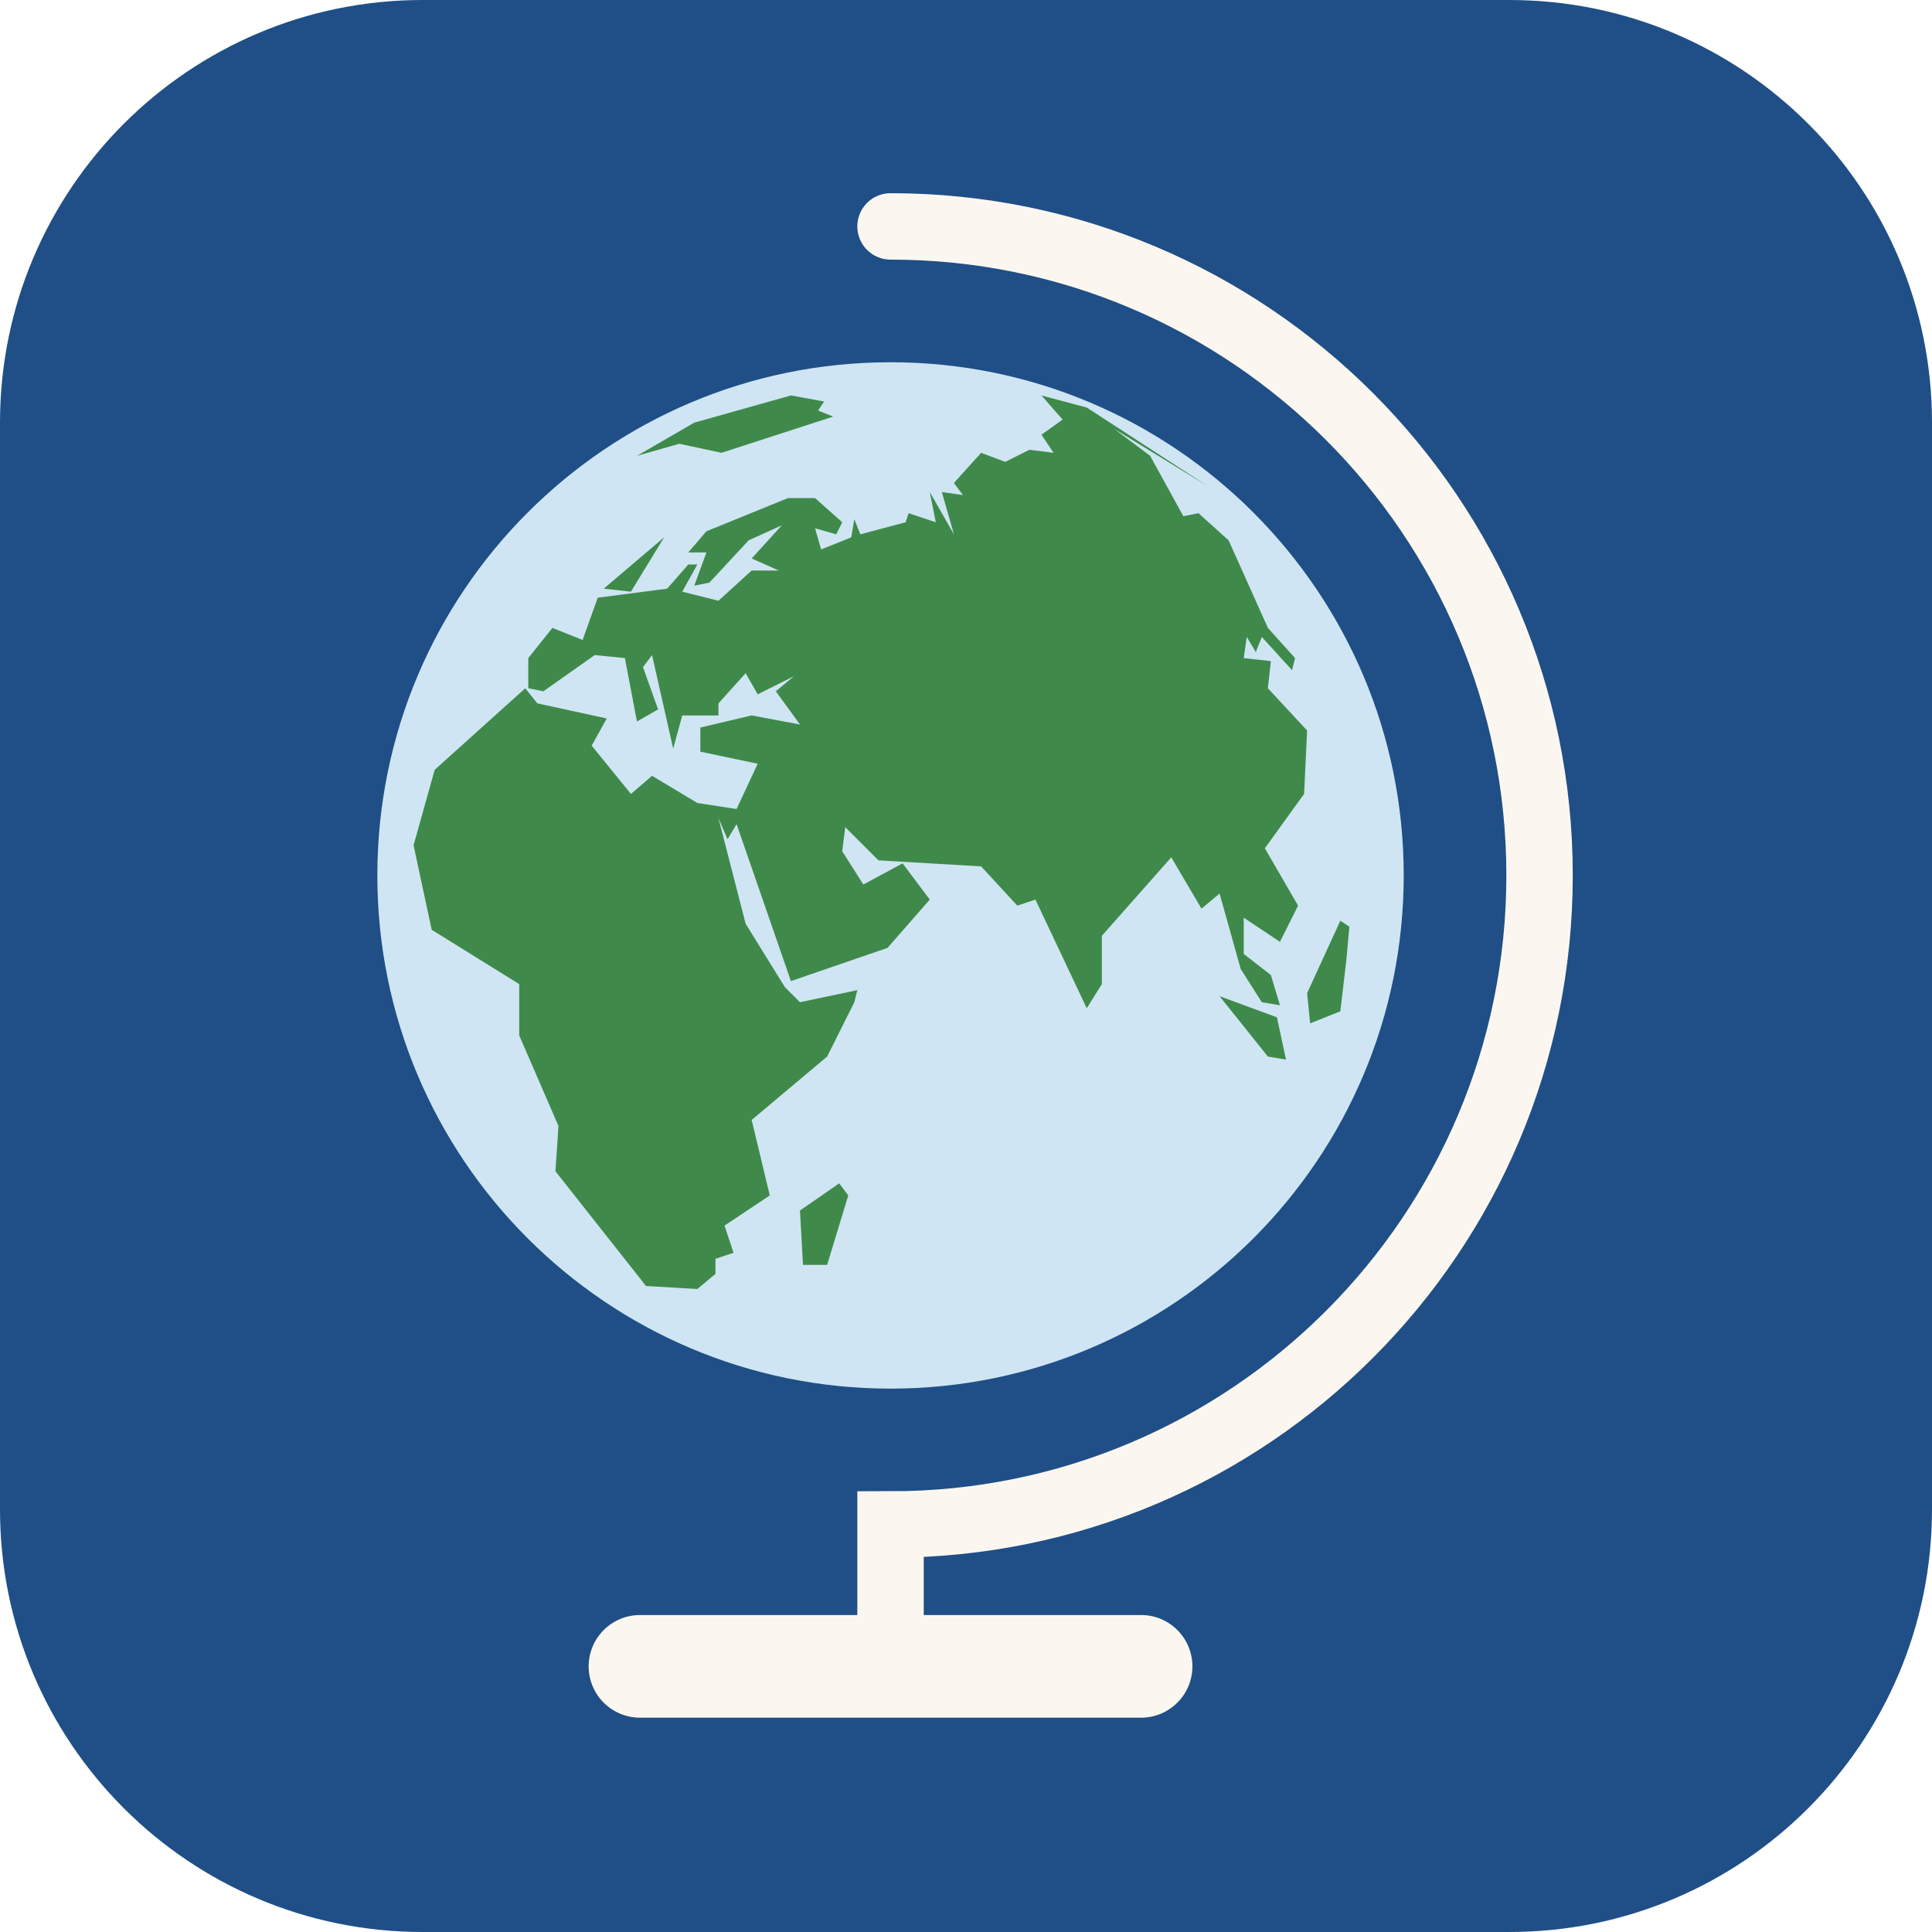
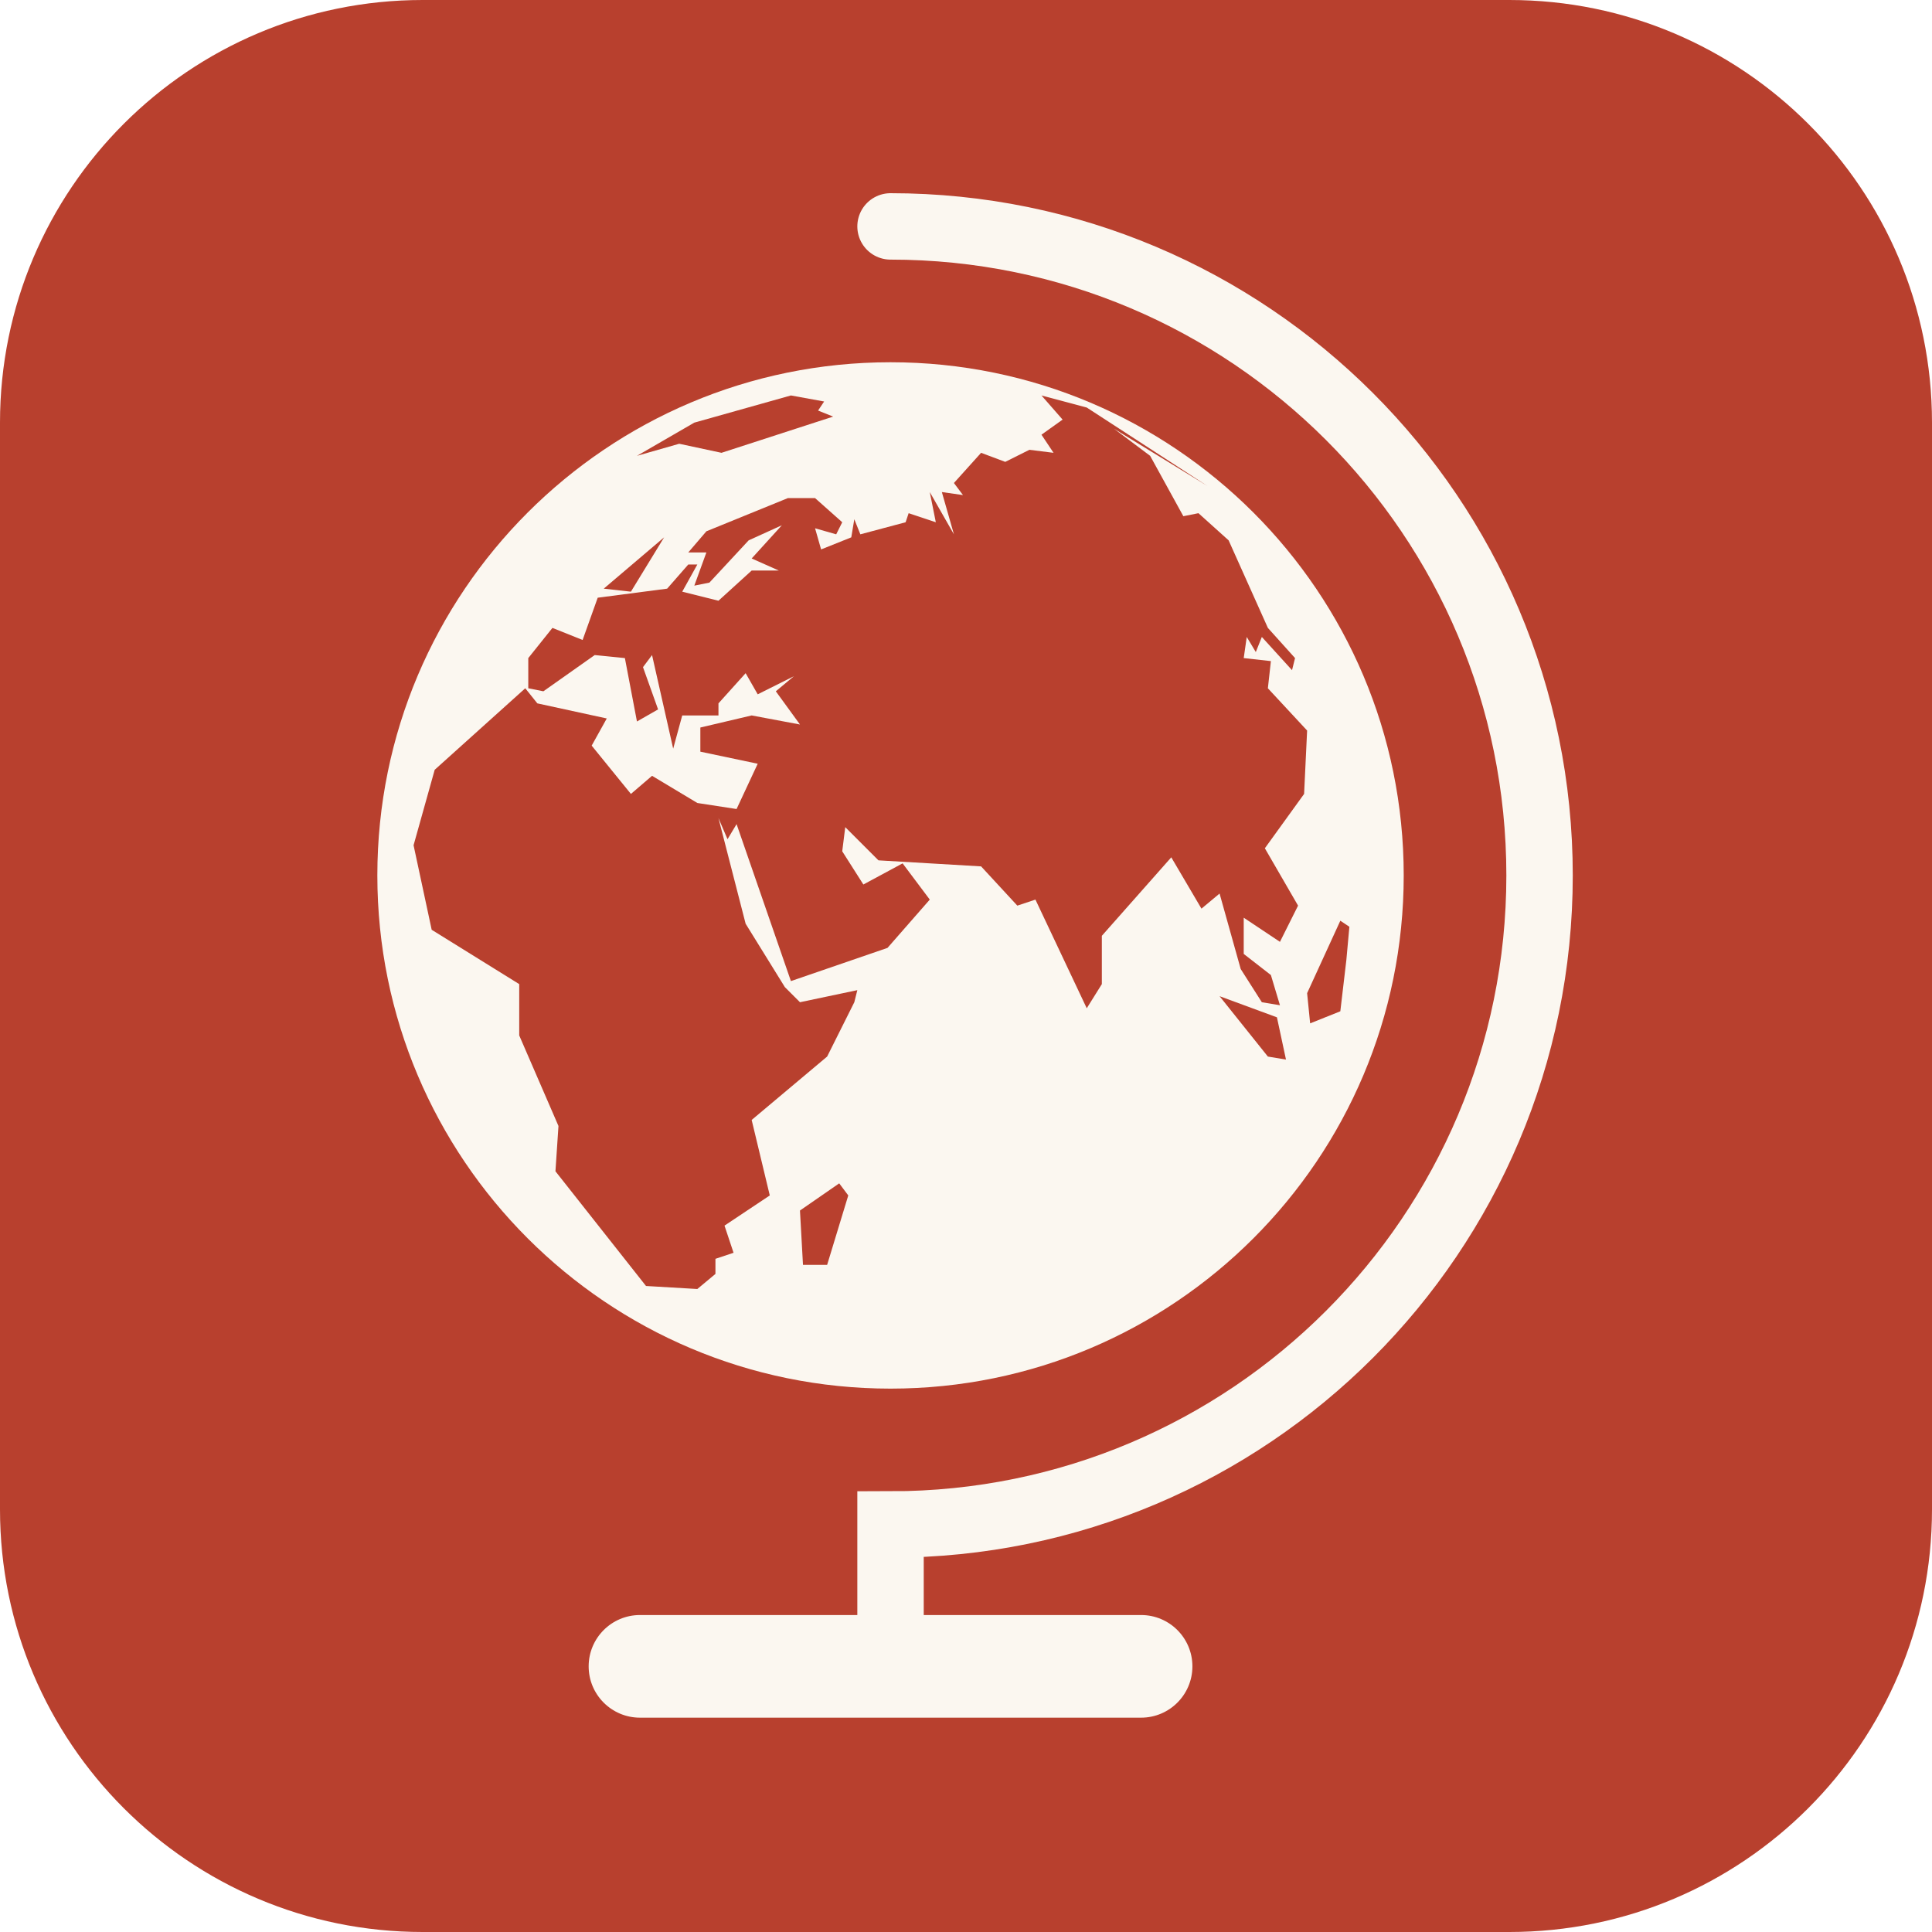
<svg xmlns="http://www.w3.org/2000/svg" viewBox="0 0 64 64">
-   <rect width="64" height="64" rx="14" fill="#1f4f86" />
+   <rect width="64" height="64" rx="14" fill="#b8402e" />
  <g transform="translate(32 32) scale(1) translate(-32 -32)">
    <defs>
      <clipPath id="gr-clip">
        <circle cx="32" cy="29" r="17" />
      </clipPath>
    </defs>
    <g transform="translate(-2.5 0)">
-       <circle class="gr-sea" cx="32" cy="29" r="17" fill="#cfe5f3" />
-       <path class="gr-land" clip-path="url(#gr-clip)" fill="#3f8a4a" d="M30.6 39.6L29.9 41.9L29.1 41.9L29.0 40.1L30.3 39.2ZM45.1 35.1L44.5 35.0L42.9 33.0L44.8 33.7ZM47.1 31.8L46.9 33.5L45.9 33.9L45.8 32.9L46.9 30.5L47.2 30.7ZM24.5 17.8L23.4 19.6L22.5 19.5ZM35.0 15.0L35.8 15.3L36.6 14.9L37.4 15.0L37.0 14.4L37.7 13.9L37.0 13.1L38.5 13.5L42.5 16.1L39.4 14.2L40.6 15.1L41.7 17.1L42.2 17.0L43.2 17.9L44.5 20.8L45.4 21.8L45.3 22.2L44.3 21.1L44.1 21.6L43.8 21.1L43.7 21.8L44.6 21.9L44.5 22.8L45.8 24.2L45.7 26.3L44.4 28.1L45.5 30.0L44.9 31.2L43.7 30.4L43.7 31.6L44.6 32.3L44.9 33.3L44.3 33.2L43.6 32.1L42.9 29.6L42.3 30.1L41.3 28.4L39.0 31.0L39.0 32.6L38.5 33.4L36.8 29.8L36.2 30.0L35.0 28.7L31.6 28.5L30.5 27.4L30.4 28.2L31.1 29.3L32.4 28.6L33.3 29.8L31.9 31.4L28.7 32.5L26.9 27.3L26.6 27.8L26.3 27.1L27.2 30.6L28.5 32.7L29.0 33.2L30.9 32.8L30.8 33.2L29.9 35.0L27.4 37.1L28.0 39.6L26.5 40.6L26.8 41.5L26.2 41.7L26.2 42.2L25.6 42.7L23.9 42.6L20.9 38.8L21.0 37.3L19.7 34.3L19.7 32.6L16.8 30.8L16.2 28.0L16.9 25.5L19.9 22.8L20.3 23.3L22.6 23.8L22.1 24.7L23.4 26.3L24.1 25.7L25.6 26.6L26.9 26.8L27.6 25.3L25.7 24.9L25.7 24.1L27.4 23.7L29.0 24.0L28.2 22.9L28.8 22.4L27.6 23.0L27.2 22.3L26.3 23.3L26.3 23.7L25.1 23.7L24.8 24.8L24.1 21.7L23.8 22.1L24.3 23.5L23.6 23.9L23.2 21.8L22.2 21.7L20.5 22.9L20.0 22.8L20.0 21.8L20.8 20.8L21.8 21.2L22.3 19.8L24.6 19.5L25.3 18.7L25.6 18.7L25.1 19.6L26.3 19.9L27.4 18.9L28.3 18.9L27.4 18.5L28.4 17.4L27.3 17.9L26.0 19.3L25.5 19.4L25.9 18.3L25.3 18.3L25.9 17.6L28.6 16.5L29.5 16.5L30.4 17.3L30.2 17.7L29.5 17.5L29.7 18.2L30.7 17.8L30.8 17.2L31.0 17.7L32.5 17.3L32.6 17.0L33.5 17.3L33.3 16.3L34.1 17.7L33.7 16.3L34.4 16.4L34.1 16.0ZM30.1 13.8L26.4 15.0L25.0 14.7L23.6 15.1L25.5 14.0L28.7 13.1L29.8 13.3L29.6 13.6Z" />
+       <circle class="gr-sea" cx="32" cy="29" r="17" fill="#fbf7f0" />
+       <path class="gr-land" clip-path="url(#gr-clip)" fill="#b8402e" d="M30.6 39.6L29.9 41.9L29.1 41.9L29.0 40.1L30.3 39.2ZM45.1 35.1L44.5 35.0L42.9 33.0L44.8 33.7ZM47.1 31.8L46.9 33.5L45.9 33.9L45.8 32.9L46.9 30.5L47.2 30.7ZM24.5 17.8L23.4 19.6L22.5 19.5ZM35.0 15.0L35.8 15.3L36.6 14.9L37.4 15.0L37.0 14.4L37.7 13.9L37.0 13.1L38.5 13.5L42.5 16.1L39.4 14.2L40.6 15.1L41.7 17.1L42.2 17.0L43.2 17.9L44.5 20.8L45.4 21.8L45.3 22.2L44.3 21.1L44.1 21.6L43.8 21.1L43.7 21.8L44.6 21.9L44.5 22.8L45.8 24.2L45.7 26.3L44.4 28.1L45.5 30.0L44.9 31.2L43.7 30.4L43.7 31.6L44.6 32.3L44.9 33.3L44.3 33.2L43.6 32.1L42.9 29.6L42.3 30.1L41.3 28.4L39.0 31.0L39.0 32.6L38.5 33.4L36.8 29.8L36.2 30.0L35.0 28.7L31.6 28.5L30.5 27.4L30.4 28.2L31.1 29.3L32.4 28.6L33.3 29.8L31.9 31.4L28.7 32.5L26.9 27.3L26.6 27.8L26.3 27.1L27.2 30.6L28.5 32.7L29.0 33.2L30.9 32.8L30.8 33.2L29.9 35.0L27.4 37.1L28.0 39.6L26.5 40.6L26.8 41.5L26.2 41.7L26.2 42.2L25.6 42.7L23.9 42.6L20.9 38.8L21.0 37.3L19.7 34.3L19.7 32.6L16.8 30.8L16.2 28.0L16.9 25.5L19.9 22.8L20.3 23.3L22.6 23.8L22.1 24.7L23.4 26.3L24.1 25.7L25.6 26.6L26.9 26.8L27.6 25.3L25.7 24.9L25.7 24.1L27.4 23.7L29.0 24.0L28.2 22.9L28.8 22.4L27.6 23.0L27.2 22.3L26.3 23.3L26.3 23.7L25.1 23.7L24.8 24.8L24.1 21.7L23.8 22.1L24.3 23.5L23.6 23.9L23.2 21.8L22.2 21.7L20.5 22.9L20.0 22.8L20.0 21.8L20.8 20.8L21.8 21.2L22.3 19.8L24.6 19.5L25.3 18.7L25.6 18.7L25.1 19.6L26.3 19.9L27.4 18.9L28.3 18.9L27.4 18.5L28.4 17.4L27.3 17.9L26.0 19.3L25.5 19.4L25.9 18.3L25.3 18.3L25.9 17.6L28.6 16.5L29.5 16.5L30.4 17.3L30.2 17.7L29.5 17.5L29.7 18.2L30.7 17.8L30.8 17.2L31.0 17.7L32.5 17.3L32.6 17.0L33.5 17.3L33.3 16.3L34.1 17.7L33.7 16.3L34.4 16.4L34.1 16.0ZM30.1 13.8L26.4 15.0L25.0 14.7L23.6 15.1L25.5 14.0L28.7 13.1L29.8 13.3L29.6 13.6Z" />
      <path class="gr-frame" d="M32 7.5A21.5 21.5 0 0 1 32 50.5V54.5" fill="none" stroke="#fbf7f0" stroke-width="2.2" stroke-linecap="round" />
      <rect class="gr-base" x="22" y="53.5" width="20" height="3.4" rx="1.7" fill="#fbf7f0" />
    </g>
  </g>
</svg>
